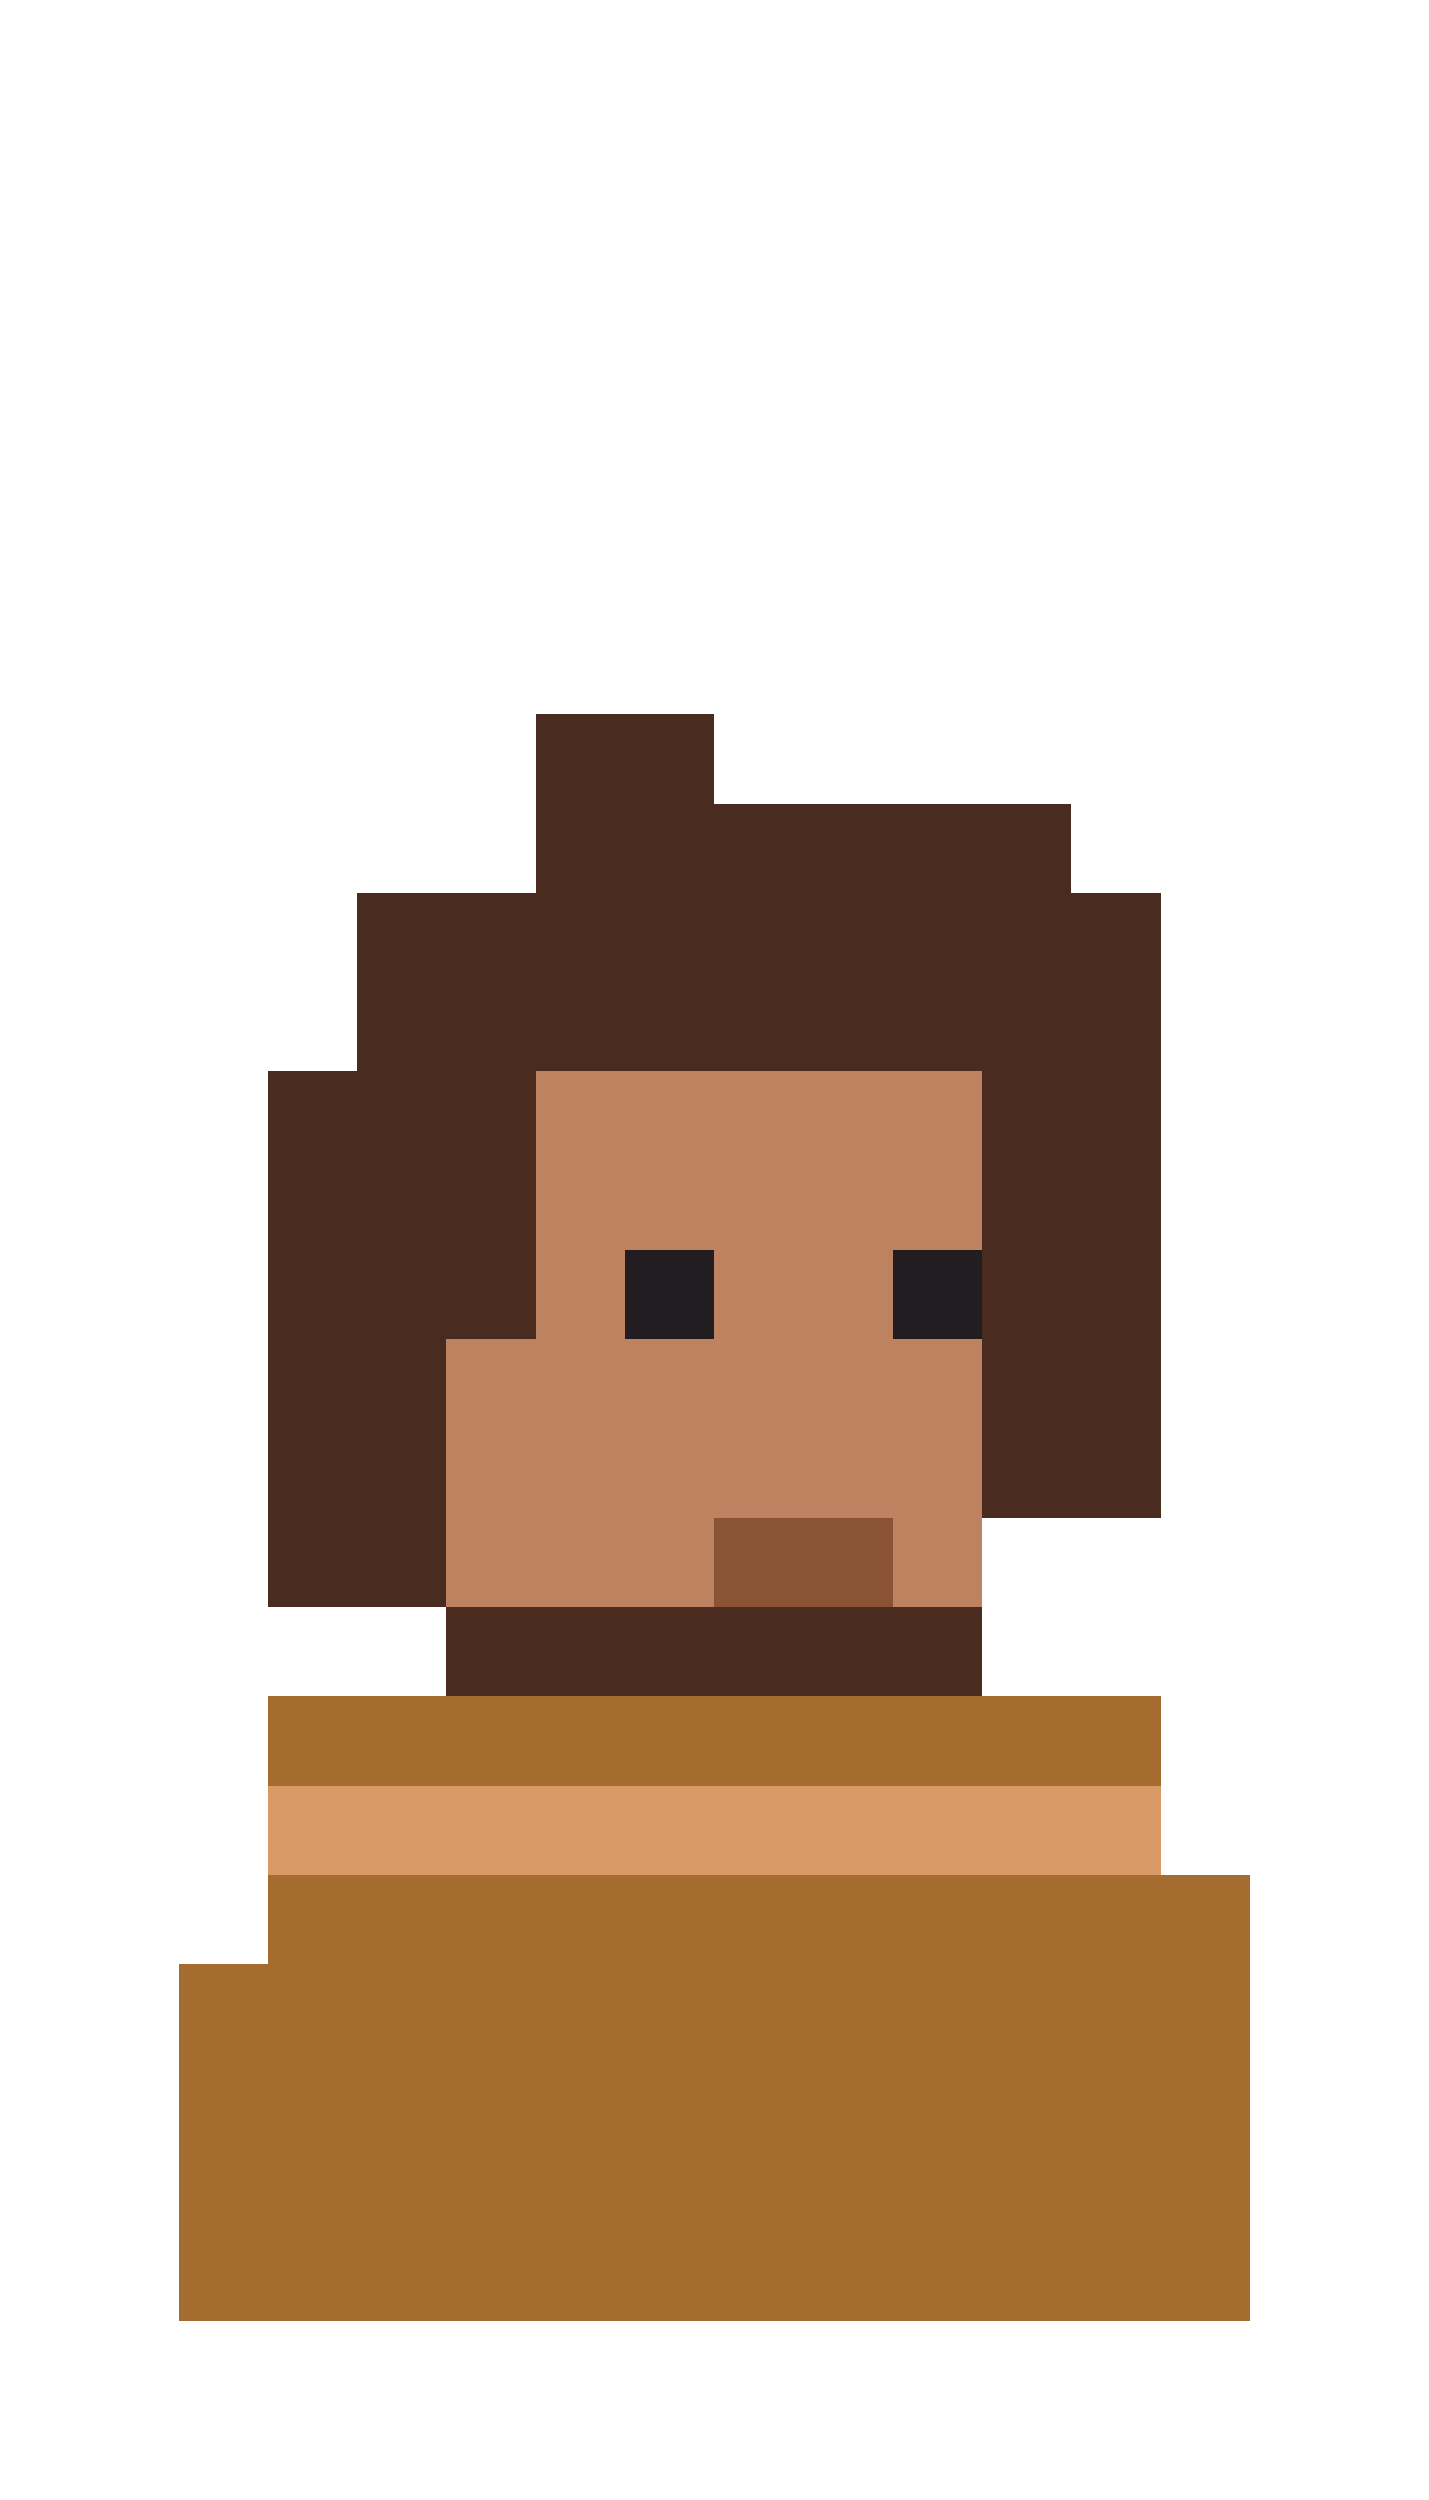
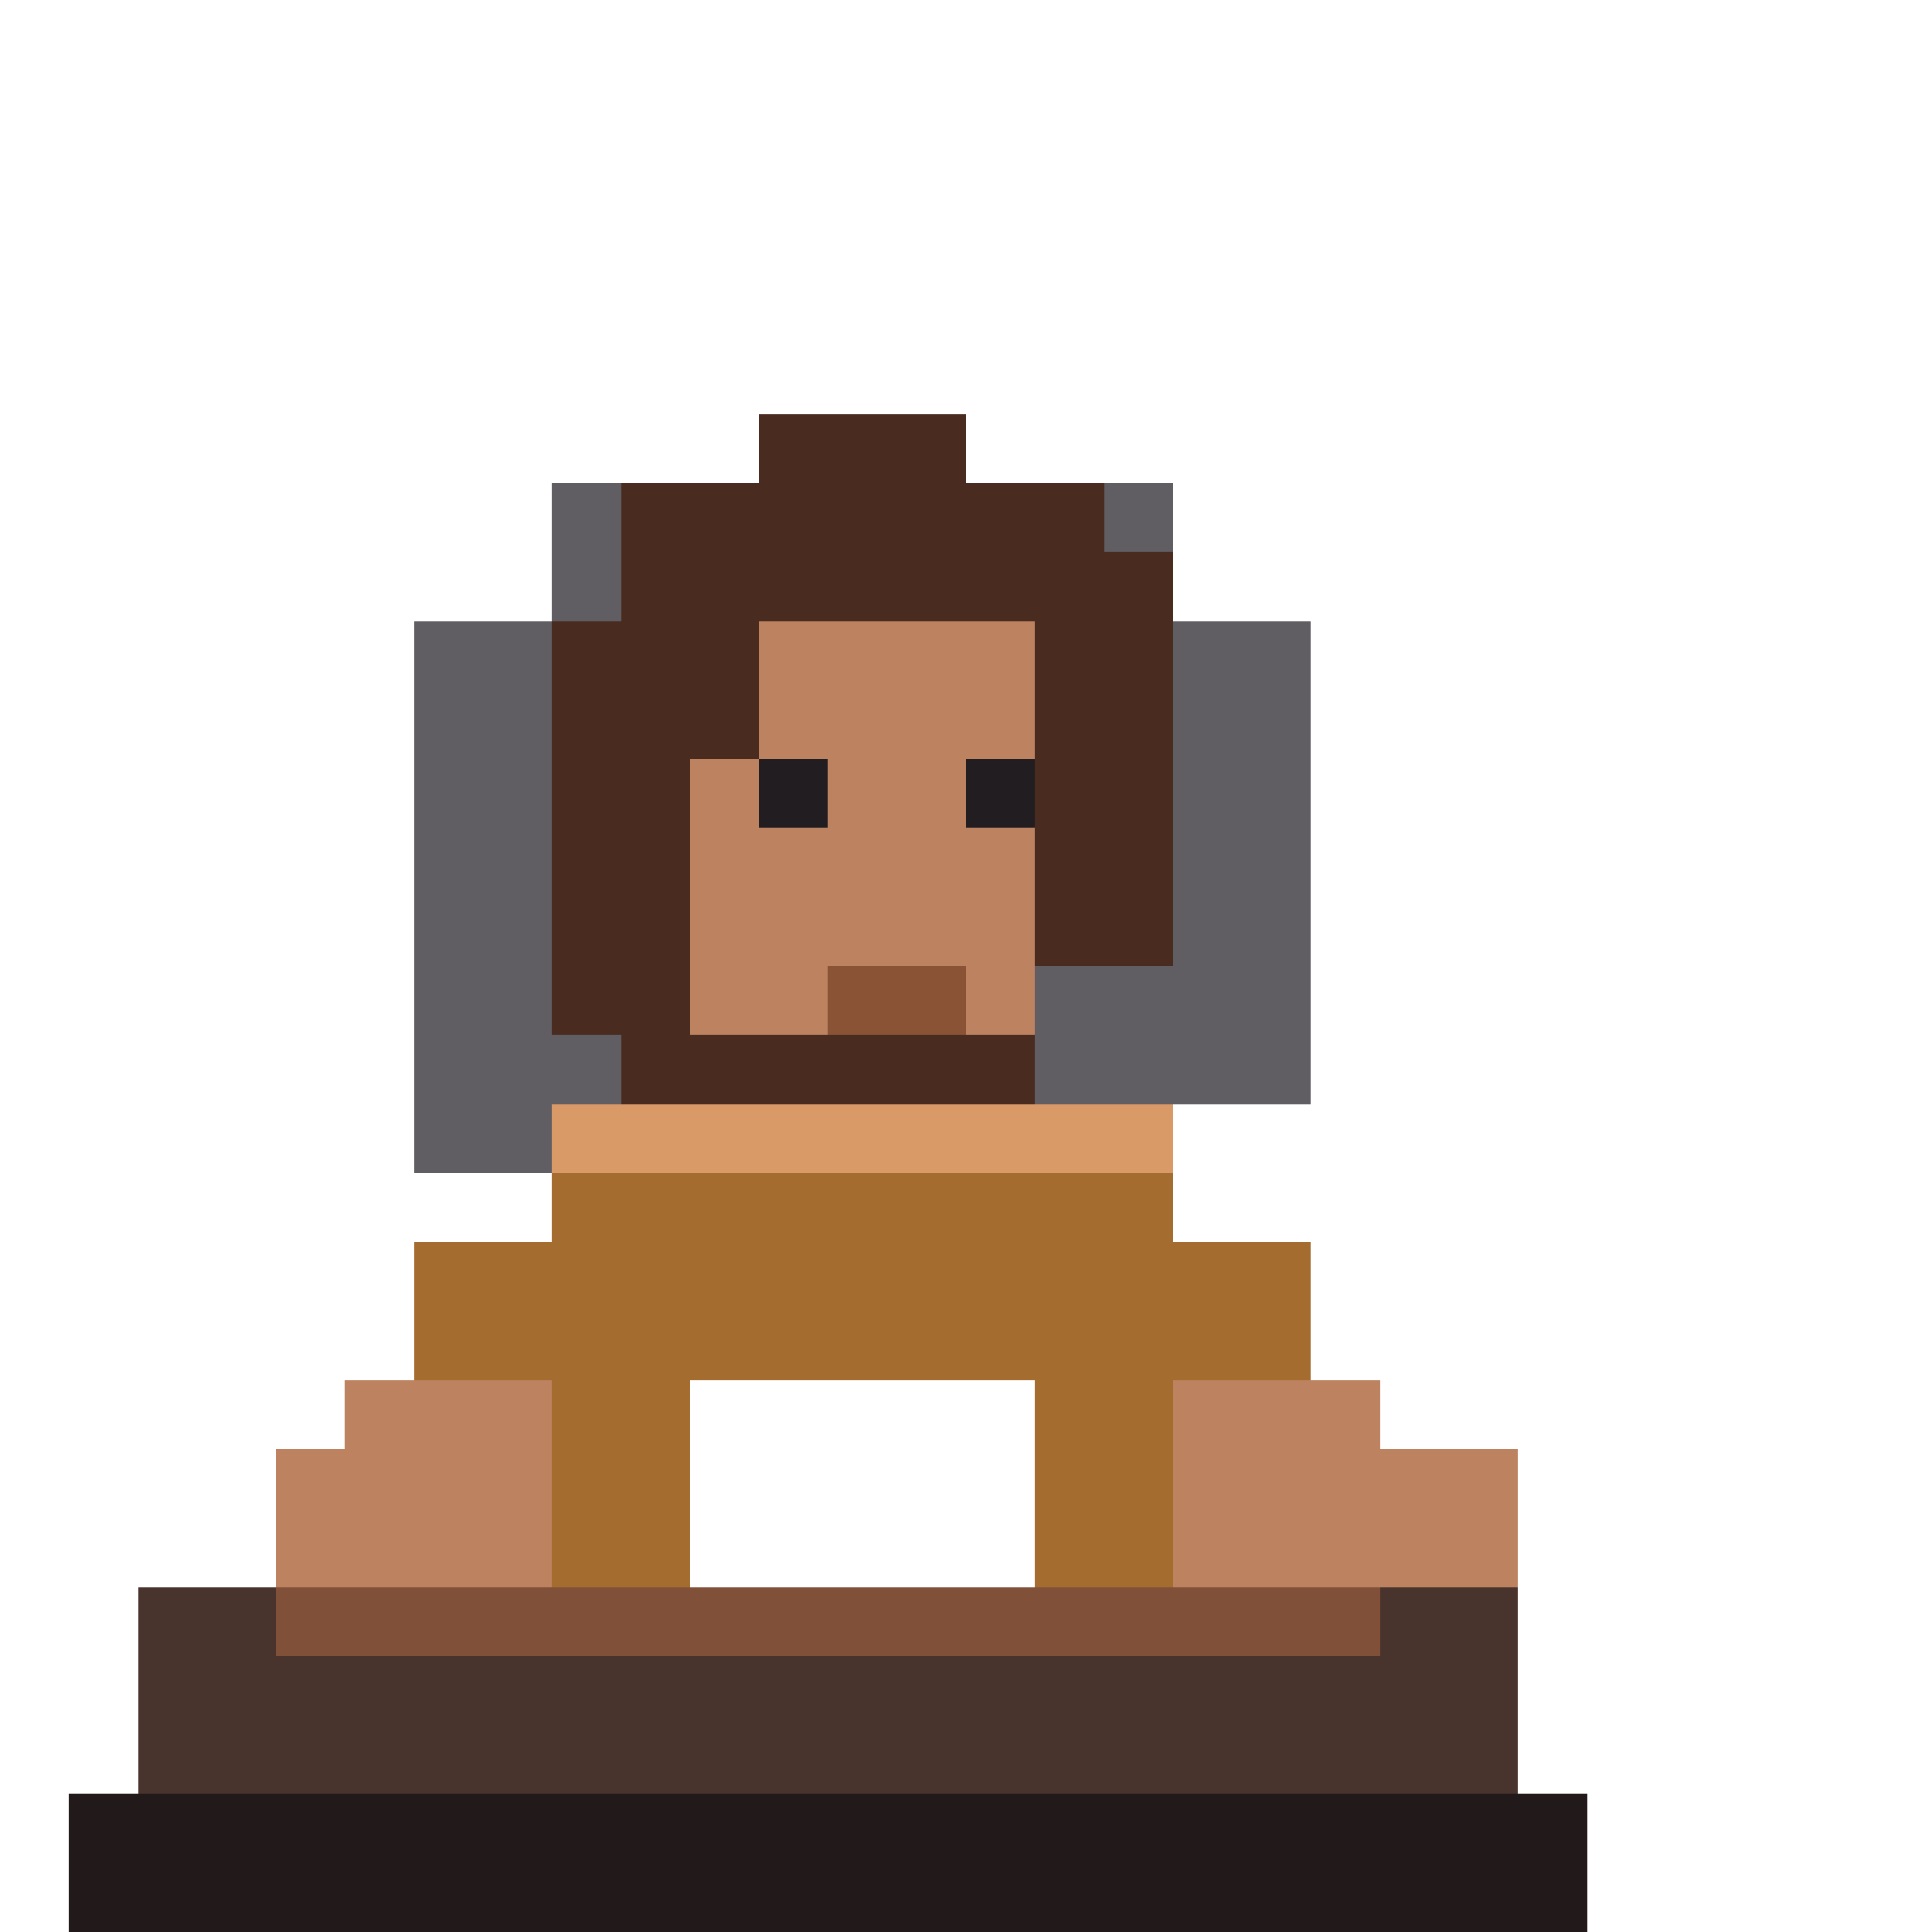
- <svg xmlns="http://www.w3.org/2000/svg" width="16" height="28" viewBox="0 0 16 28" shape-rendering="crispEdges">
-   <path fill="#4a2b20" d="M4 10h2V8h2V9h3v1h2v7h-2v2H5v-1H3v-6h1z" />
-   <path fill="#bd825f" d="M5 12h6v6H5z" />
-   <path fill="#4a2b20" d="M4 11h2v4H4zM6 9h6v3H6z" />
-   <path fill="#211d20" d="M7 14h1v1H7zM10 14h1v1h-1z" />
-   <path fill="#8a5336" d="M8 17h2v1H8z" />
-   <path fill="#a46d2f" d="M3 19h10v7H3zM2 22h2v4H2zM12 21h2v5h-2z" />
-   <path fill="#d99a68" d="M3 20h10v1H3z" />
+ <svg xmlns="http://www.w3.org/2000/svg" width="28" height="28" viewBox="0 0 28 28" shape-rendering="crispEdges">
+   <path fill="#17131a" d="M8 7h9v2h2v7h-2v2H8v-1H6V9h2z" opacity=".68" />
+   <path fill="#4a2b20" d="M9 7h2V6h3v1h2v1h1v6h-2v2H9v-1H8V9h1z" />
+   <path fill="#bd825f" d="M10 9h5v6h-5z" />
+   <path fill="#4a2b20" d="M9 8h2v3H9zM11 7h5v2h-5z" />
+   <path fill="#211d20" d="M11 11h1v1h-1zM14 11h1v1h-1z" />
+   <path fill="#8a5336" d="M12 14h2v1h-2z" />
+   <path fill="#a46d2f" d="M8 16h9v2h2v5h-4v-3h-5v3H6v-5h2z" />
+   <path fill="#d99a68" d="M8 16h9v1H8z" />
+   <path fill="#bd825f" d="M5 20h3v3H4v-2h1zM17 20h3v1h2v2h-5z" />
+   <path fill="#49342d" d="M2 23h20v3H2z" />
+   <path fill="#805039" d="M4 23h16v1H4z" />
+   <path fill="#21191a" d="M1 26h22v2H1z" />
</svg>
